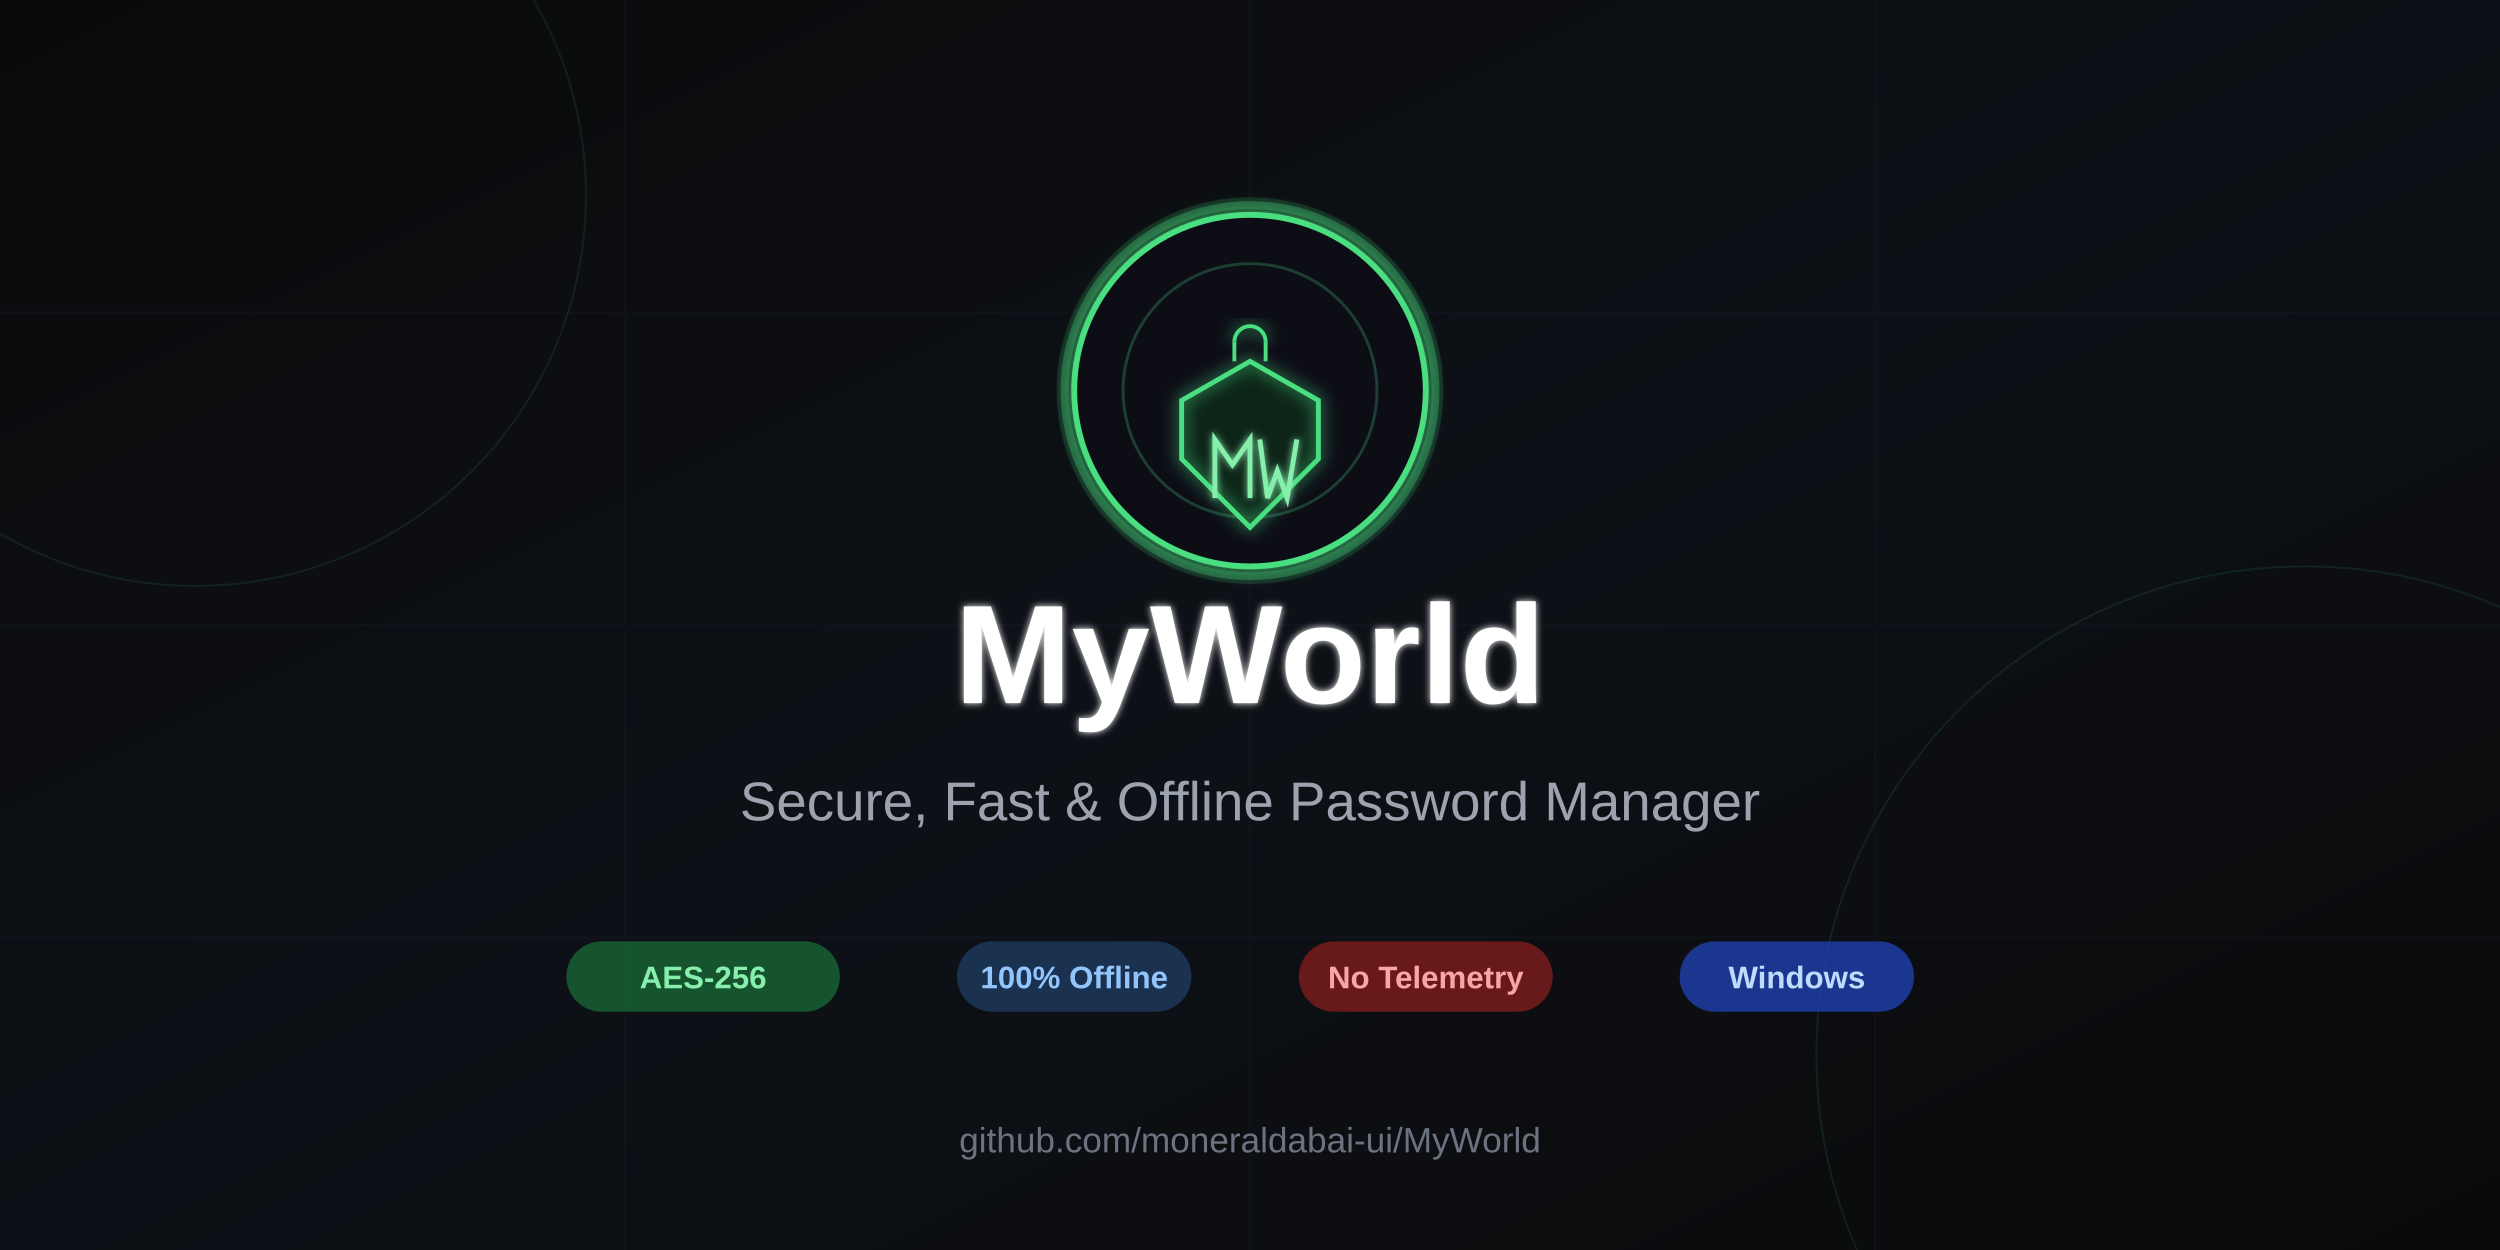
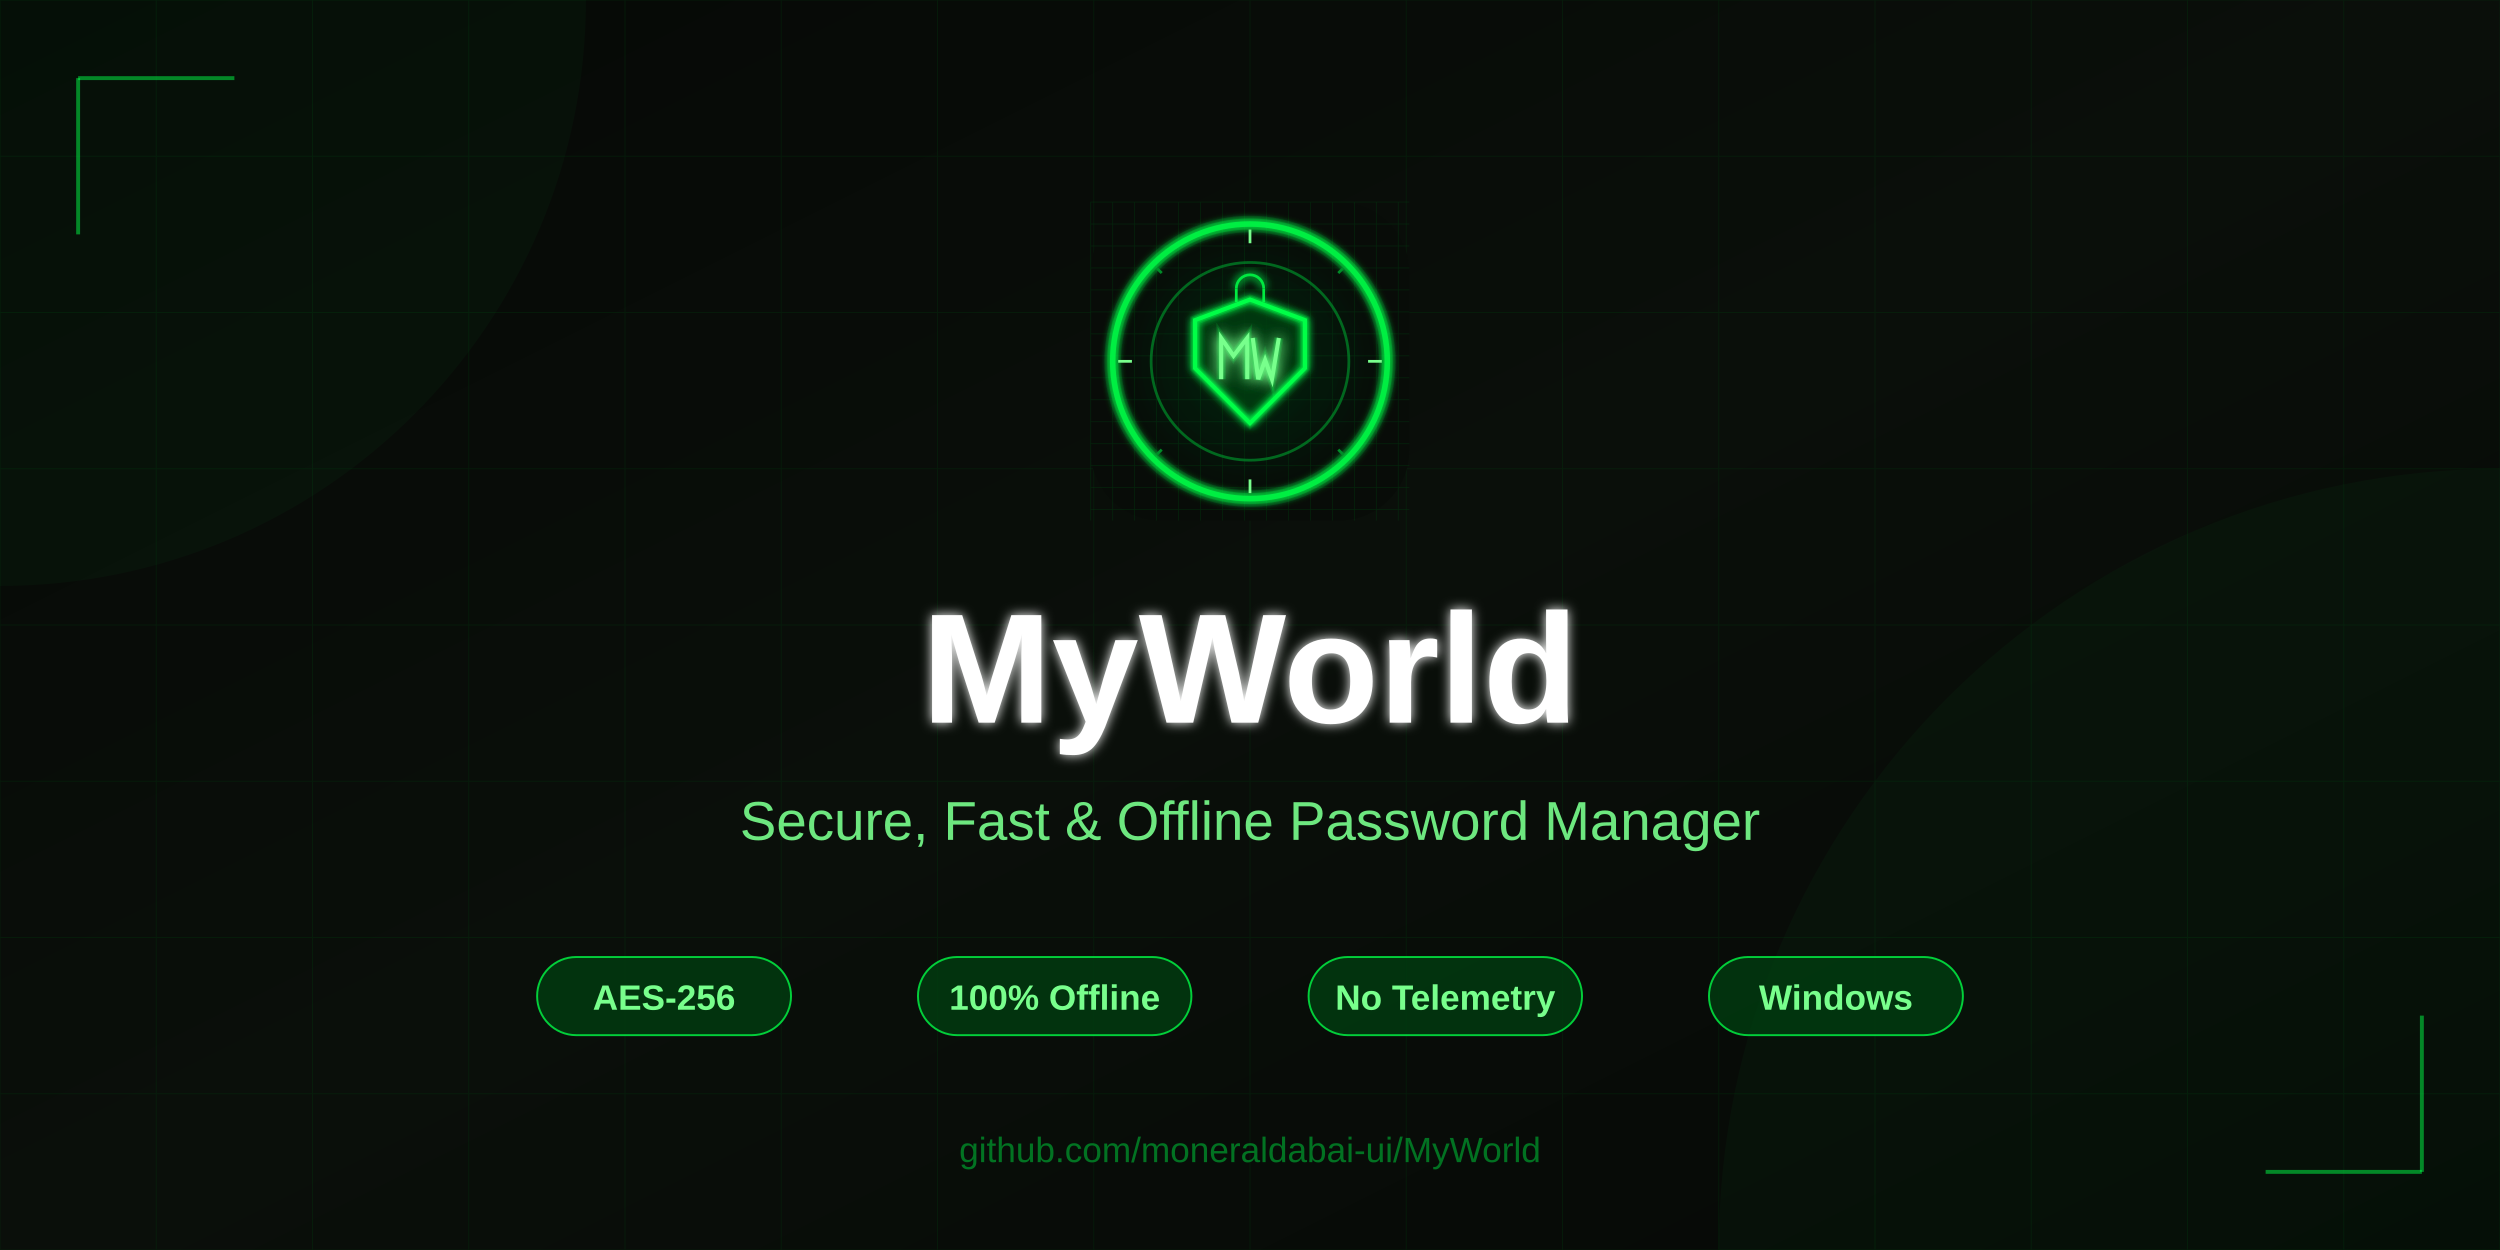
<svg xmlns="http://www.w3.org/2000/svg" width="1280" height="640" viewBox="0 0 1280 640">
  <defs>
-     <linearGradient id="bg-gradient" x1="0%" y1="0%" x2="100%" y2="100%">
-       <stop offset="0%" stop-color="#0a0a0a" />
-       <stop offset="50%" stop-color="#0d1117" />
-       <stop offset="100%" stop-color="#0a0a0a" />
-     </linearGradient>
-     <filter id="glow" x="-50%" y="-50%" width="200%" height="200%">
-       <feGaussianBlur stdDeviation="4" result="blur" />
+     <filter id="neon-glow" x="-50%" y="-50%" width="200%" height="200%">
+       <feGaussianBlur stdDeviation="3" result="blur" />
+       <feMerge>
+         <feMergeNode in="blur" />
+         <feMergeNode in="blur" />
+         <feMergeNode in="SourceGraphic" />
+       </feMerge>
+     </filter>
+     <filter id="strong-glow" x="-80%" y="-80%" width="260%" height="260%">
+       <feGaussianBlur stdDeviation="5" result="blur" />
+       <feMerge>
+         <feMergeNode in="blur" />
+         <feMergeNode in="blur" />
+         <feMergeNode in="SourceGraphic" />
+       </feMerge>
+     </filter>
+     <filter id="text-glow" x="-50%" y="-50%" width="200%" height="200%">
+       <feGaussianBlur stdDeviation="3" result="blur" />
      <feMerge>
        <feMergeNode in="blur" />
        <feMergeNode in="SourceGraphic" />
      </feMerge>
    </filter>
-     <filter id="text-glow" x="-50%" y="-50%" width="200%" height="200%">
-       <feGaussianBlur stdDeviation="2" result="blur" />
-       <feMerge>
-         <feMergeNode in="blur" />
-         <feMergeNode in="SourceGraphic" />
-       </feMerge>
-     </filter>
+     <radialGradient id="bg-grad" cx="50%" cy="50%" r="50%">
+       <stop offset="0%" stop-color="#001408" />
+       <stop offset="100%" stop-color="#080c08" />
+     </radialGradient>
+     <radialGradient id="inner-glow" cx="50%" cy="50%" r="50%">
+       <stop offset="0%" stop-color="#00ff46" stop-opacity="0.08" />
+       <stop offset="100%" stop-color="#00ff46" stop-opacity="0" />
+     </radialGradient>
+     <linearGradient id="page-bg" x1="0%" y1="0%" x2="100%" y2="100%">
+       <stop offset="0%" stop-color="#050805" />
+       <stop offset="50%" stop-color="#0a0f0a" />
+       <stop offset="100%" stop-color="#050805" />
+     </linearGradient>
  </defs>
-   <rect width="1280" height="640" fill="url(#bg-gradient)" />
-   <g stroke="#1a1a2e" stroke-width="1" opacity="0.3">
+   <rect width="1280" height="640" fill="url(#page-bg)" />
+   <g stroke="#003c0f" stroke-width="0.5" opacity="0.3">
+     <line x1="0" y1="0" x2="0" y2="640" />
+     <line x1="80" y1="0" x2="80" y2="640" />
+     <line x1="160" y1="0" x2="160" y2="640" />
+     <line x1="240" y1="0" x2="240" y2="640" />
+     <line x1="320" y1="0" x2="320" y2="640" />
+     <line x1="400" y1="0" x2="400" y2="640" />
+     <line x1="480" y1="0" x2="480" y2="640" />
+     <line x1="560" y1="0" x2="560" y2="640" />
+     <line x1="640" y1="0" x2="640" y2="640" />
+     <line x1="720" y1="0" x2="720" y2="640" />
+     <line x1="800" y1="0" x2="800" y2="640" />
+     <line x1="880" y1="0" x2="880" y2="640" />
+     <line x1="960" y1="0" x2="960" y2="640" />
+     <line x1="1040" y1="0" x2="1040" y2="640" />
+     <line x1="1120" y1="0" x2="1120" y2="640" />
+     <line x1="1200" y1="0" x2="1200" y2="640" />
+     <line x1="1280" y1="0" x2="1280" y2="640" />
+     <line x1="0" y1="0" x2="1280" y2="0" />
+     <line x1="0" y1="80" x2="1280" y2="80" />
    <line x1="0" y1="160" x2="1280" y2="160" />
+     <line x1="0" y1="240" x2="1280" y2="240" />
    <line x1="0" y1="320" x2="1280" y2="320" />
+     <line x1="0" y1="400" x2="1280" y2="400" />
    <line x1="0" y1="480" x2="1280" y2="480" />
-     <line x1="320" y1="0" x2="320" y2="640" />
-     <line x1="640" y1="0" x2="640" y2="640" />
-     <line x1="960" y1="0" x2="960" y2="640" />
+     <line x1="0" y1="560" x2="1280" y2="560" />
+     <line x1="0" y1="640" x2="1280" y2="640" />
  </g>
-   <circle cx="100" cy="100" r="200" fill="none" stroke="#4ade80" stroke-width="1" opacity="0.1" />
-   <circle cx="1180" cy="540" r="250" fill="none" stroke="#4ade80" stroke-width="1" opacity="0.1" />
-   <g transform="translate(640, 200)">
-     <circle cx="0" cy="0" r="95" fill="none" stroke="#4ade80" stroke-width="8" opacity="0.15" />
-     <circle cx="0" cy="0" r="95" fill="none" stroke="#4ade80" stroke-width="4" opacity="0.3" />
-     <circle cx="0" cy="0" r="90" fill="#0d1117" stroke="#4ade80" stroke-width="3" filter="url(#glow)" />
-     <circle cx="0" cy="0" r="65" fill="none" stroke="#22543d" stroke-width="1.5" opacity="0.7" />
-     <polygon points="-35,5 0,-15 35,5 35,35 0,70 -35,35" fill="#0d2818" opacity="0.9" />
-     <polygon points="-35,5 0,-15 35,5 35,35 0,70 -35,35" fill="none" stroke="#4ade80" stroke-width="2.5" filter="url(#glow)" />
-     <polyline points="-18,55 -18,25 -9,38 0,25 0,55" fill="none" stroke="#86efac" stroke-width="2.5" stroke-linejoin="miter" filter="url(#text-glow)" />
-     <polyline points="5,25 9,55 14,41 19,55 24,25" fill="none" stroke="#86efac" stroke-width="2.5" stroke-linejoin="miter" filter="url(#text-glow)" />
-     <path d="M -8,-25 A 8,8 0 0,1 8,-25" fill="none" stroke="#4ade80" stroke-width="2" filter="url(#glow)" />
-     <line x1="-8" y1="-25" x2="-8" y2="-15" stroke="#4ade80" stroke-width="2" />
-     <line x1="8" y1="-25" x2="8" y2="-15" stroke="#4ade80" stroke-width="2" />
+   <ellipse cx="0" cy="0" rx="300" ry="300" fill="#00ff46" opacity="0.03" />
+   <ellipse cx="1280" cy="640" rx="400" ry="400" fill="#00ff46" opacity="0.03" />
+   <g transform="translate(640, 185) scale(0.703)">
+     <rect x="-116" y="-116" width="232" height="232" rx="51" ry="51" fill="url(#bg-grad)" />
+     <g stroke="#003c0f" stroke-width="0.5" opacity="0.5">
+       <line x1="-116" y1="-116" x2="-116" y2="116" />
+       <line x1="-100" y1="-116" x2="-100" y2="116" />
+       <line x1="-84" y1="-116" x2="-84" y2="116" />
+       <line x1="-68" y1="-116" x2="-68" y2="116" />
+       <line x1="-52" y1="-116" x2="-52" y2="116" />
+       <line x1="-36" y1="-116" x2="-36" y2="116" />
+       <line x1="-20" y1="-116" x2="-20" y2="116" />
+       <line x1="-4" y1="-116" x2="-4" y2="116" />
+       <line x1="12" y1="-116" x2="12" y2="116" />
+       <line x1="28" y1="-116" x2="28" y2="116" />
+       <line x1="44" y1="-116" x2="44" y2="116" />
+       <line x1="60" y1="-116" x2="60" y2="116" />
+       <line x1="76" y1="-116" x2="76" y2="116" />
+       <line x1="92" y1="-116" x2="92" y2="116" />
+       <line x1="108" y1="-116" x2="108" y2="116" />
+       <line x1="-116" y1="-116" x2="116" y2="-116" />
+       <line x1="-116" y1="-100" x2="116" y2="-100" />
+       <line x1="-116" y1="-84" x2="116" y2="-84" />
+       <line x1="-116" y1="-68" x2="116" y2="-68" />
+       <line x1="-116" y1="-52" x2="116" y2="-52" />
+       <line x1="-116" y1="-36" x2="116" y2="-36" />
+       <line x1="-116" y1="-20" x2="116" y2="-20" />
+       <line x1="-116" y1="-4" x2="116" y2="-4" />
+       <line x1="-116" y1="12" x2="116" y2="12" />
+       <line x1="-116" y1="28" x2="116" y2="28" />
+       <line x1="-116" y1="44" x2="116" y2="44" />
+       <line x1="-116" y1="60" x2="116" y2="60" />
+       <line x1="-116" y1="76" x2="116" y2="76" />
+       <line x1="-116" y1="92" x2="116" y2="92" />
+       <line x1="-116" y1="108" x2="116" y2="108" />
+     </g>
+     <ellipse cx="0" cy="0" rx="90" ry="90" fill="url(#inner-glow)" />
+     <circle cx="0" cy="0" r="100" fill="none" stroke="#00ff46" stroke-width="12" opacity="0.1" />
+     <circle cx="0" cy="0" r="100" fill="none" stroke="#00ff46" stroke-width="8" opacity="0.2" />
+     <circle cx="0" cy="0" r="100" fill="none" stroke="#00ff46" stroke-width="4" filter="url(#neon-glow)" opacity="0.9" />
+     <circle cx="0" cy="0" r="72" fill="none" stroke="#008c28" stroke-width="2" opacity="0.7" />
+     <line x1="96" y1="0" x2="86" y2="0" stroke="#78ff8c" stroke-width="2" />
+     <line x1="67.9" y1="67.9" x2="64.3" y2="64.3" stroke="#008c28" stroke-width="2" />
+     <line x1="0" y1="96" x2="0" y2="86" stroke="#78ff8c" stroke-width="2" />
+     <line x1="-67.9" y1="67.9" x2="-64.3" y2="64.3" stroke="#008c28" stroke-width="2" />
+     <line x1="-96" y1="0" x2="-86" y2="0" stroke="#78ff8c" stroke-width="2" />
+     <line x1="-67.9" y1="-67.9" x2="-64.3" y2="-64.3" stroke="#008c28" stroke-width="2" />
+     <line x1="0" y1="-96" x2="0" y2="-86" stroke="#78ff8c" stroke-width="2" />
+     <line x1="67.9" y1="-67.9" x2="64.3" y2="-64.3" stroke="#008c28" stroke-width="2" />
+     <polygon points="-40,-30 0,-45 40,-30 40,5 0,45 -40,5" fill="#003c0f" opacity="0.85" />
+     <polygon points="-40,-30 0,-45 40,-30 40,5 0,45 -40,5" fill="none" stroke="#00ff46" stroke-width="7" opacity="0.15" />
+     <polygon points="-40,-30 0,-45 40,-30 40,5 0,45 -40,5" fill="none" stroke="#00ff46" stroke-width="5" opacity="0.25" />
+     <polygon points="-40,-30 0,-45 40,-30 40,5 0,45 -40,5" fill="none" stroke="#00ff46" stroke-width="3" filter="url(#neon-glow)" />
+     <polyline points="-21,13 -21,-17 -12,-4 -2,-17 -2,13" fill="none" stroke="#00ff46" stroke-width="7" stroke-linejoin="miter" opacity="0.15" />
+     <polyline points="-21,13 -21,-17 -12,-4 -2,-17 -2,13" fill="none" stroke="#00ff46" stroke-width="5" stroke-linejoin="miter" opacity="0.25" />
+     <polyline points="-21,13 -21,-17 -12,-4 -2,-17 -2,13" fill="none" stroke="#78ff8c" stroke-width="3" stroke-linejoin="miter" filter="url(#strong-glow)" />
+     <polyline points="2,-17 6,13 11,-1 16,13 21,-17" fill="none" stroke="#00ff46" stroke-width="7" stroke-linejoin="miter" opacity="0.15" />
+     <polyline points="2,-17 6,13 11,-1 16,13 21,-17" fill="none" stroke="#00ff46" stroke-width="5" stroke-linejoin="miter" opacity="0.25" />
+     <polyline points="2,-17 6,13 11,-1 16,13 21,-17" fill="none" stroke="#78ff8c" stroke-width="3" stroke-linejoin="miter" filter="url(#strong-glow)" />
+     <path d="M -10,-53 A 10,10 0 0,1 10,-53" fill="none" stroke="#00ff46" stroke-width="2" filter="url(#neon-glow)" opacity="0.9" />
+     <line x1="-10" y1="-53" x2="-10" y2="-43" stroke="#00ff46" stroke-width="2" opacity="0.9" />
+     <line x1="10" y1="-53" x2="10" y2="-43" stroke="#00ff46" stroke-width="2" opacity="0.9" />
  </g>
-   <text x="640" y="360" text-anchor="middle" font-family="Segoe UI, Arial, sans-serif" font-size="72" font-weight="700" fill="#ffffff" filter="url(#text-glow)">MyWorld</text>
-   <text x="640" y="420" text-anchor="middle" font-family="Segoe UI, Arial, sans-serif" font-size="28" font-weight="400" fill="#9ca3af">Secure, Fast &amp; Offline Password Manager</text>
-   <g transform="translate(640, 500)">
-     <g transform="translate(-280, 0)">
-       <rect x="-70" y="-18" width="140" height="36" rx="18" fill="#166534" opacity="0.8" />
-       <text x="0" y="6" text-anchor="middle" font-family="Segoe UI, Arial, sans-serif" font-size="16" font-weight="600" fill="#86efac">AES-256</text>
+   <text x="640" y="370" text-anchor="middle" font-family="Segoe UI, Arial, sans-serif" font-size="80" font-weight="700" fill="#ffffff" filter="url(#text-glow)">MyWorld</text>
+   <text x="640" y="430" text-anchor="middle" font-family="Segoe UI, Arial, sans-serif" font-size="28" font-weight="400" fill="#78ff8c" opacity="0.9">Secure, Fast &amp; Offline Password Manager</text>
+   <g transform="translate(640, 510)">
+     <g transform="translate(-300, 0)">
+       <rect x="-65" y="-20" width="130" height="40" rx="20" fill="#003c0f" stroke="#00ff46" stroke-width="1" opacity="0.8" />
+       <text x="0" y="7" text-anchor="middle" font-family="Segoe UI, Arial, sans-serif" font-size="18" font-weight="600" fill="#78ff8c">AES-256</text>
    </g>
-     <g transform="translate(-90, 0)">
-       <rect x="-60" y="-18" width="120" height="36" rx="18" fill="#1e3a5f" opacity="0.8" />
-       <text x="0" y="6" text-anchor="middle" font-family="Segoe UI, Arial, sans-serif" font-size="16" font-weight="600" fill="#93c5fd">100% Offline</text>
+     <g transform="translate(-100, 0)">
+       <rect x="-70" y="-20" width="140" height="40" rx="20" fill="#003c0f" stroke="#00ff46" stroke-width="1" opacity="0.8" />
+       <text x="0" y="7" text-anchor="middle" font-family="Segoe UI, Arial, sans-serif" font-size="18" font-weight="600" fill="#78ff8c">100% Offline</text>
    </g>
-     <g transform="translate(90, 0)">
-       <rect x="-65" y="-18" width="130" height="36" rx="18" fill="#7f1d1d" opacity="0.8" />
-       <text x="0" y="6" text-anchor="middle" font-family="Segoe UI, Arial, sans-serif" font-size="16" font-weight="600" fill="#fca5a5">No Telemetry</text>
+     <g transform="translate(100, 0)">
+       <rect x="-70" y="-20" width="140" height="40" rx="20" fill="#003c0f" stroke="#00ff46" stroke-width="1" opacity="0.8" />
+       <text x="0" y="7" text-anchor="middle" font-family="Segoe UI, Arial, sans-serif" font-size="18" font-weight="600" fill="#78ff8c">No Telemetry</text>
    </g>
-     <g transform="translate(280, 0)">
-       <rect x="-60" y="-18" width="120" height="36" rx="18" fill="#1e40af" opacity="0.8" />
-       <text x="0" y="6" text-anchor="middle" font-family="Segoe UI, Arial, sans-serif" font-size="16" font-weight="600" fill="#bfdbfe">Windows</text>
+     <g transform="translate(300, 0)">
+       <rect x="-65" y="-20" width="130" height="40" rx="20" fill="#003c0f" stroke="#00ff46" stroke-width="1" opacity="0.8" />
+       <text x="0" y="7" text-anchor="middle" font-family="Segoe UI, Arial, sans-serif" font-size="18" font-weight="600" fill="#78ff8c">Windows</text>
    </g>
  </g>
-   <text x="640" y="590" text-anchor="middle" font-family="Segoe UI, Arial, sans-serif" font-size="18" fill="#6b7280">github.com/moneraldabai-ui/MyWorld</text>
+   <text x="640" y="595" text-anchor="middle" font-family="Segoe UI, Arial, sans-serif" font-size="18" fill="#008c28" opacity="0.8">github.com/moneraldabai-ui/MyWorld</text>
+   <line x1="40" y1="40" x2="120" y2="40" stroke="#00ff46" stroke-width="2" opacity="0.5" />
+   <line x1="40" y1="40" x2="40" y2="120" stroke="#00ff46" stroke-width="2" opacity="0.5" />
+   <line x1="1240" y1="600" x2="1160" y2="600" stroke="#00ff46" stroke-width="2" opacity="0.5" />
+   <line x1="1240" y1="600" x2="1240" y2="520" stroke="#00ff46" stroke-width="2" opacity="0.5" />
</svg>
